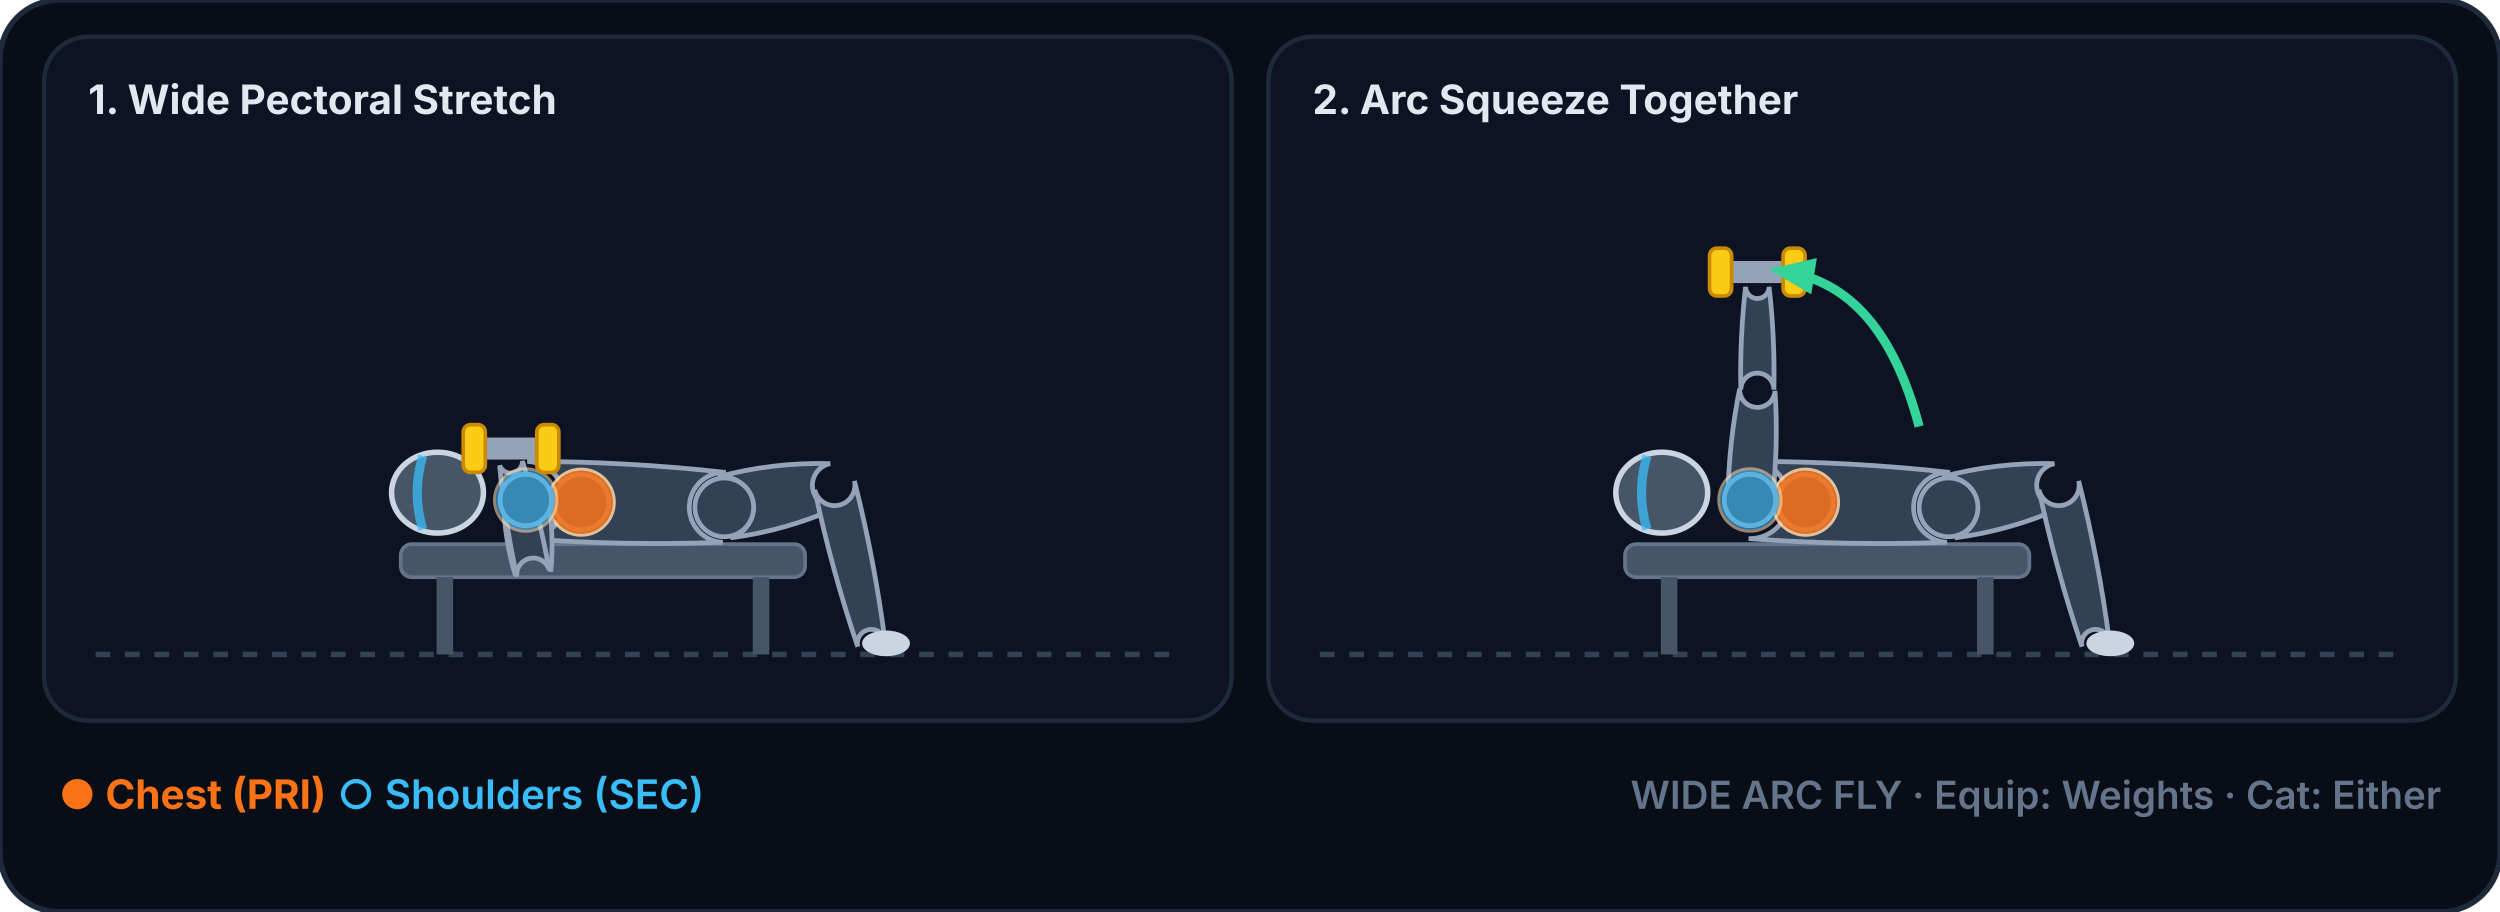
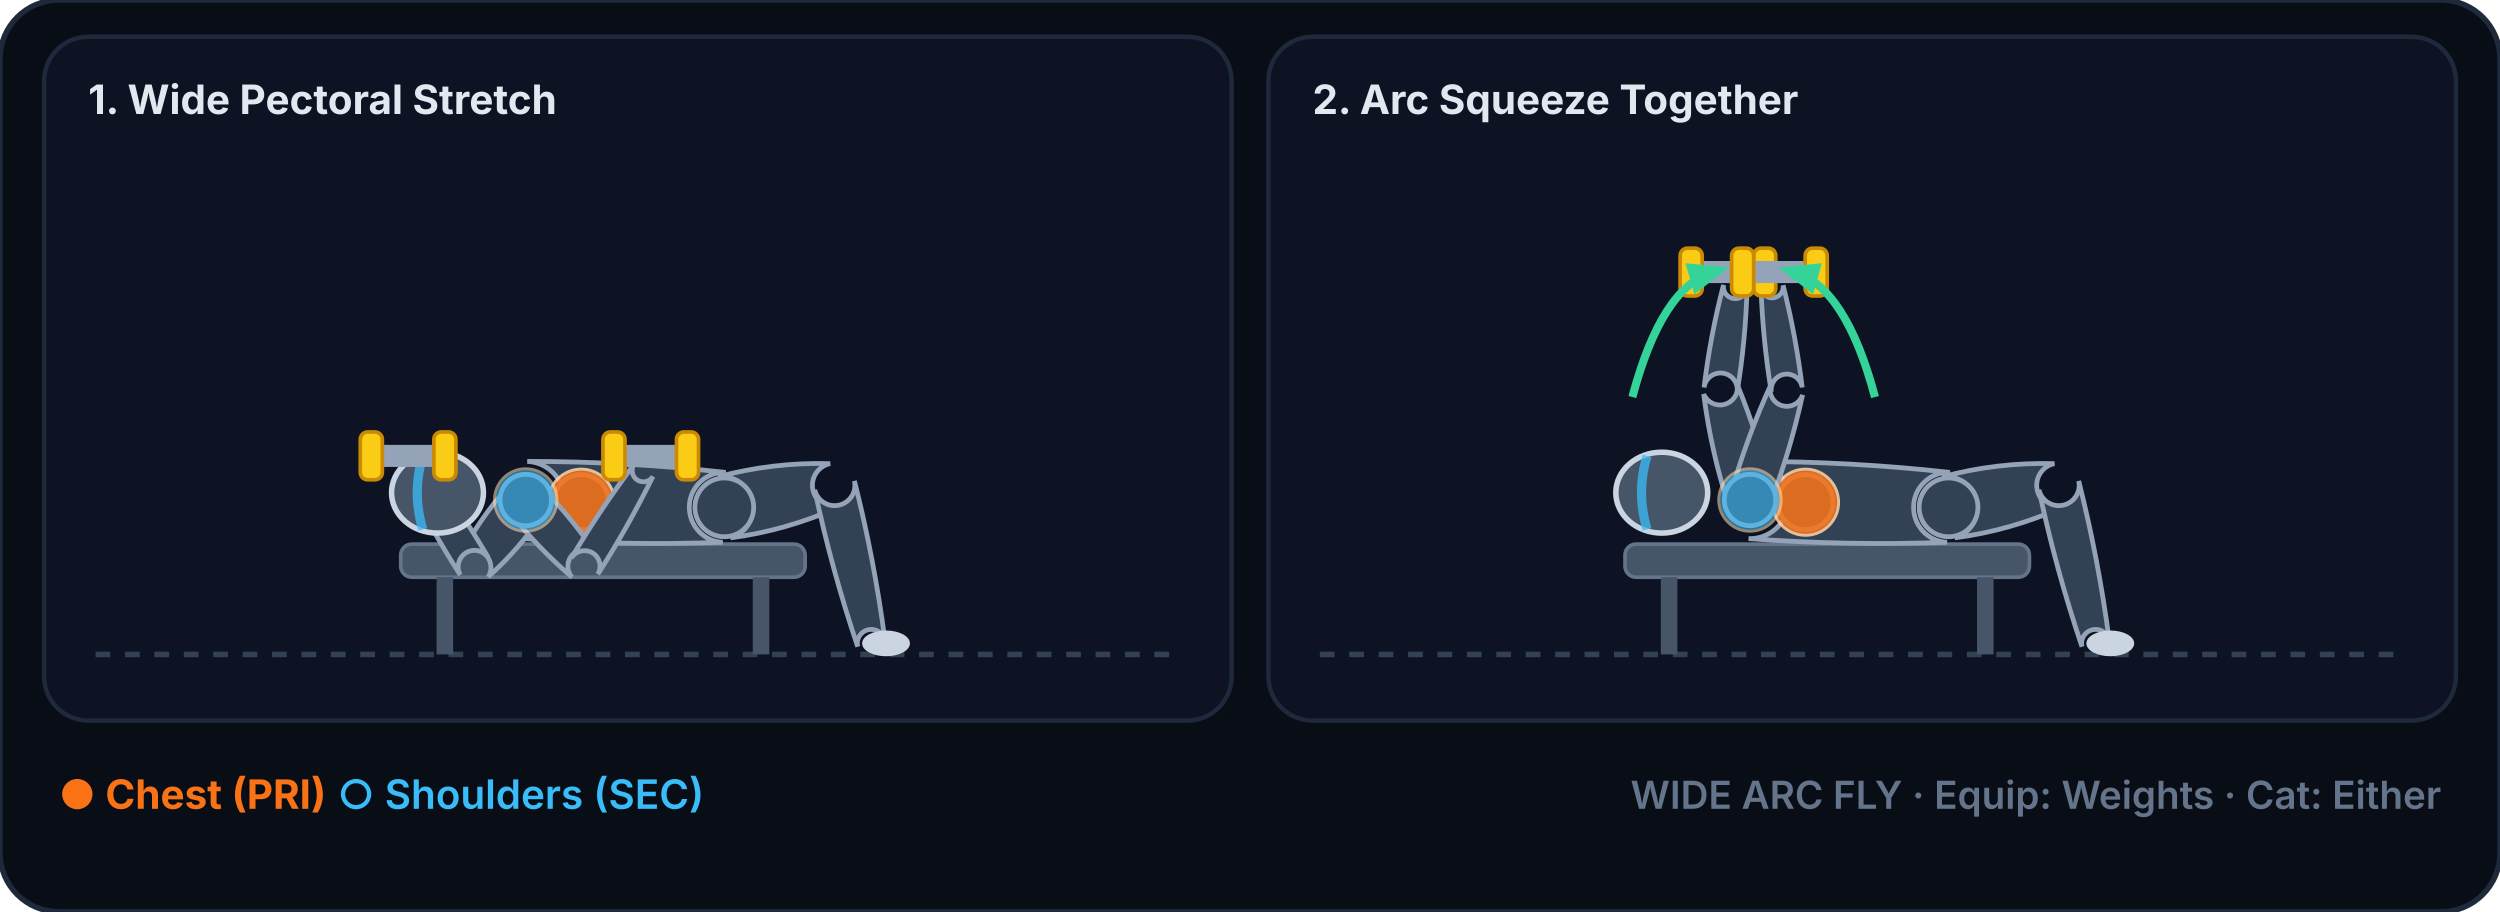
- <svg xmlns="http://www.w3.org/2000/svg" viewBox="0 0 680 248" width="100%" height="100%" role="img" aria-label="Chest Flys multi-step exercise diagram">
+ <svg xmlns="http://www.w3.org/2000/svg" viewBox="0 0 680 248" width="680" height="248" role="img" aria-label="Chest Flys multi-step exercise diagram">
  <defs>
    <marker id="arrow" viewBox="0 0 10 10" refX="6" refY="5" markerWidth="5" markerHeight="5" orient="auto-start-reverse">
      <path d="M 0 1 L 10 5 L 0 9 z" fill="#34d399" />
    </marker>
  </defs>
  <rect width="680" height="248" rx="16" fill="#090d16" stroke="#1e293b" stroke-width="1.5" />
  <g transform="translate(12, 10)">
    <rect width="323" height="186" rx="12" fill="#0d1322" stroke="#1e293b" stroke-width="1.2" />
    <text x="12" y="21" fill="#e2e8f0" font-family="-apple-system, BlinkMacSystemFont, sans-serif" font-size="11" font-weight="700">1. Wide Pectoral Stretch</text>
    <line x1="14" y1="168" x2="309" y2="168" stroke="#334155" stroke-width="1.5" stroke-dasharray="4 4" />
    <g transform="translate(59, 0)">
      <rect x="38" y="138" width="110" height="9" rx="3" fill="#475569" stroke="#64748b" stroke-width="1" />
      <line x1="50" y1="147" x2="50" y2="168" stroke="#475569" stroke-width="4.5" />
      <line x1="136" y1="147" x2="136" y2="168" stroke="#475569" stroke-width="4.5" />
      <path d="M 126.4 118.5 Q 99.4 115.5 72.4 115.5 A 10.5 10.5 0 0 1 71.6 136.5 Q 98.6 138.5 125.6 137.5 A 9.5 9.5 0 0 1 126.4 118.5 Z" fill="#334155" stroke="#94a3b8" stroke-width="1.3" />
      <circle cx="87.1" cy="126.6" r="7.5" fill="#334155" stroke="#94a3b8" stroke-width="1.3" />
      <circle cx="87.1" cy="126.6" r="9" fill="#f97316" opacity="0.85" stroke="#fed7aa" stroke-width="0.8" />
      <path d="M 127.7 136.3 Q 142.9 134.3 157.2 127.9 A 6 6 0 0 1 154.8 116.1 Q 139.1 115.7 124.3 119.7 A 8.5 8.5 0 0 1 127.7 136.3 Z" fill="#334155" stroke="#94a3b8" stroke-width="1.3" />
      <circle cx="126.0" cy="128.0" r="8" fill="#334155" stroke="#94a3b8" stroke-width="1.3" />
      <path d="M 150.6 123.2 Q 155.2 144.9 162.3 165.9 A 3.8 3.8 0 0 1 169.7 164.1 Q 166.8 142.1 161.4 120.8 A 5.5 5.5 0 0 1 150.6 123.2 Z" fill="#334155" stroke="#94a3b8" stroke-width="1.3" />
      <ellipse cx="170.0" cy="165.0" rx="6.5" ry="3.5" fill="#cbd5e1" />
-       <path d="M 66.0 126.6 Q 66.2 136.7 69.2 146.5 A 4.8 4.8 0 0 1 78.8 145.5 Q 79.8 135.3 78.0 125.4 A 6 6 0 0 1 66.0 126.6 Z" fill="#334155" stroke="#94a3b8" stroke-width="1.3" />
-       <path d="M 78.4 145.1 Q 75.7 130.1 71.1 115.4 A 3.2 3.2 0 0 1 64.9 116.6 Q 66.3 131.9 69.6 146.9 A 4.5 4.5 0 0 1 78.4 145.1 Z" fill="#334155" stroke="#94a3b8" stroke-width="1.3" />
+       <path d="M 67.3 122.3 Q 59.6 130.8 54.2 141.1 A 4.8 4.8 0 0 1 61.8 146.9 Q 70.4 139.2 76.7 129.7 A 6 6 0 0 1 67.3 122.3 Z" fill="#334155" stroke="#94a3b8" stroke-width="1.3" />
+       <path d="M 61.8 141.6 Q 54.1 128.5 44.7 116.3 A 3.2 3.2 0 0 1 39.3 119.7 Q 45.9 133.5 54.2 146.4 A 4.5 4.5 0 0 1 61.8 141.6 Z" fill="#334155" stroke="#94a3b8" stroke-width="1.3" />
+       <path d="M 67.9 129.7 Q 75.4 139.1 84.6 147.0 A 4.5 4.5 0 0 1 91.4 141.0 Q 84.6 130.9 76.1 122.3 A 5.5 5.5 0 0 1 67.9 129.7 Z" fill="#334155" stroke="#94a3b8" stroke-width="1.3" />
+       <path d="M 91.6 146.2 Q 99.8 133.4 106.6 119.6 A 3 3 0 0 1 101.4 116.4 Q 92.2 128.6 84.4 141.8 A 4.2 4.2 0 0 1 91.6 146.2 Z" fill="#334155" stroke="#94a3b8" stroke-width="1.3" />
      <circle cx="72.0" cy="126.0" r="7" fill="#334155" stroke="#94a3b8" stroke-width="1.3" />
      <circle cx="72.0" cy="126.0" r="8.5" fill="#38bdf8" opacity="0.58" stroke="#fed7aa" stroke-width="0.8" />
      <g transform="translate(48.0, 124.0) rotate(-90)">
        <ellipse cx="0" cy="0" rx="11" ry="12.5" fill="#475569" stroke="#cbd5e1" stroke-width="1.5" />
        <path d="M -10 -4 Q 0 -7 10 -4" stroke="#38bdf8" stroke-width="2.5" fill="none" opacity="0.75" />
      </g>
-       <g transform="translate(68.0, 112.0) rotate(0)">
+       <g transform="translate(40.0, 114.0) rotate(0)">
+         <rect x="-11" y="-3" width="22" height="6" rx="2" fill="#94a3b8" />
+         <rect x="-13" y="-6.5" width="6" height="13" rx="2" fill="#facc15" stroke="#ca8a04" stroke-width="1" />
+         <rect x="7" y="-6.5" width="6" height="13" rx="2" fill="#facc15" stroke="#ca8a04" stroke-width="1" />
+       </g>
+       <g transform="translate(106.0, 114.0) rotate(0)">
        <rect x="-11" y="-3" width="22" height="6" rx="2" fill="#94a3b8" />
        <rect x="-13" y="-6.5" width="6" height="13" rx="2" fill="#facc15" stroke="#ca8a04" stroke-width="1" />
        <rect x="7" y="-6.5" width="6" height="13" rx="2" fill="#facc15" stroke="#ca8a04" stroke-width="1" />
      </g>
    </g>
  </g>
  <g transform="translate(345, 10)">
    <rect width="323" height="186" rx="12" fill="#0d1322" stroke="#1e293b" stroke-width="1.2" />
    <text x="12" y="21" fill="#e2e8f0" font-family="-apple-system, BlinkMacSystemFont, sans-serif" font-size="11" font-weight="700">2. Arc Squeeze Together</text>
    <line x1="14" y1="168" x2="309" y2="168" stroke="#334155" stroke-width="1.5" stroke-dasharray="4 4" />
    <g transform="translate(59, 0)">
      <rect x="38" y="138" width="110" height="9" rx="3" fill="#475569" stroke="#64748b" stroke-width="1" />
      <line x1="50" y1="147" x2="50" y2="168" stroke="#475569" stroke-width="4.5" />
      <line x1="136" y1="147" x2="136" y2="168" stroke="#475569" stroke-width="4.5" />
      <path d="M 126.4 118.5 Q 99.4 115.5 72.4 115.5 A 10.5 10.5 0 0 1 71.6 136.5 Q 98.6 138.5 125.6 137.5 A 9.5 9.5 0 0 1 126.4 118.5 Z" fill="#334155" stroke="#94a3b8" stroke-width="1.3" />
      <circle cx="87.1" cy="126.6" r="7.5" fill="#334155" stroke="#94a3b8" stroke-width="1.3" />
      <circle cx="87.1" cy="126.6" r="9" fill="#f97316" opacity="0.85" stroke="#fed7aa" stroke-width="0.8" />
      <path d="M 127.7 136.3 Q 142.9 134.3 157.2 127.9 A 6 6 0 0 1 154.8 116.1 Q 139.1 115.7 124.3 119.7 A 8.5 8.5 0 0 1 127.7 136.3 Z" fill="#334155" stroke="#94a3b8" stroke-width="1.3" />
      <circle cx="126.0" cy="128.0" r="8" fill="#334155" stroke="#94a3b8" stroke-width="1.3" />
      <path d="M 150.6 123.2 Q 155.2 144.9 162.3 165.9 A 3.8 3.8 0 0 1 169.7 164.1 Q 166.8 142.1 161.4 120.8 A 5.5 5.5 0 0 1 150.6 123.2 Z" fill="#334155" stroke="#94a3b8" stroke-width="1.3" />
      <ellipse cx="170.0" cy="165.0" rx="6.5" ry="3.5" fill="#cbd5e1" />
-       <path d="M 78.0 126.4 Q 79.8 111.5 78.8 96.3 A 4.8 4.8 0 0 1 69.2 95.7 Q 66.2 110.5 66.0 125.6 A 6 6 0 0 1 78.0 126.4 Z" fill="#334155" stroke="#94a3b8" stroke-width="1.3" />
-       <path d="M 78.5 96.0 Q 78.8 82.0 77.2 68.0 A 3.2 3.2 0 0 1 70.8 68.0 Q 69.2 82.0 69.5 96.0 A 4.5 4.5 0 0 1 78.5 96.0 Z" fill="#334155" stroke="#94a3b8" stroke-width="1.3" />
+       <path d="M 77.8 124.5 Q 74.6 109.2 68.6 94.8 A 4.8 4.8 0 0 1 59.4 97.2 Q 61.4 112.8 66.2 127.5 A 6 6 0 0 1 77.8 124.5 Z" fill="#334155" stroke="#94a3b8" stroke-width="1.3" />
+       <path d="M 68.5 96.6 Q 70.8 82.7 71.2 68.5 A 3.2 3.2 0 0 1 64.8 67.5 Q 61.2 81.3 59.5 95.4 A 4.5 4.5 0 0 1 68.5 96.6 Z" fill="#334155" stroke="#94a3b8" stroke-width="1.3" />
+       <path d="M 77.2 127.7 Q 82.9 113.0 86.3 97.4 A 4.5 4.5 0 0 1 77.7 94.6 Q 71.1 109.0 66.8 124.3 A 5.5 5.5 0 0 1 77.2 127.7 Z" fill="#334155" stroke="#94a3b8" stroke-width="1.3" />
+       <path d="M 86.2 95.4 Q 84.5 81.4 81.0 67.6 A 3 3 0 0 1 75.0 68.4 Q 75.5 82.6 77.8 96.6 A 4.2 4.2 0 0 1 86.2 95.4 Z" fill="#334155" stroke="#94a3b8" stroke-width="1.3" />
      <circle cx="72.0" cy="126.0" r="7" fill="#334155" stroke="#94a3b8" stroke-width="1.3" />
      <circle cx="72.0" cy="126.0" r="8.5" fill="#38bdf8" opacity="0.58" stroke="#fed7aa" stroke-width="0.8" />
      <g transform="translate(48.0, 124.0) rotate(-90)">
        <ellipse cx="0" cy="0" rx="11" ry="12.5" fill="#475569" stroke="#cbd5e1" stroke-width="1.5" />
        <path d="M -10 -4 Q 0 -7 10 -4" stroke="#38bdf8" stroke-width="2.5" fill="none" opacity="0.75" />
      </g>
-       <g transform="translate(74.0, 64.0) rotate(0)">
+       <g transform="translate(66.0, 64.0) rotate(0)">
        <rect x="-11" y="-3" width="22" height="6" rx="2" fill="#94a3b8" />
        <rect x="-13" y="-6.5" width="6" height="13" rx="2" fill="#facc15" stroke="#ca8a04" stroke-width="1" />
        <rect x="7" y="-6.5" width="6" height="13" rx="2" fill="#facc15" stroke="#ca8a04" stroke-width="1" />
      </g>
-       <path d="M 118 106 Q 108 68 82 64" stroke="#34d399" stroke-width="2.5" fill="none" marker-end="url(#arrow)" />
+       <g transform="translate(80.0, 64.0) rotate(0)">
+         <rect x="-11" y="-3" width="22" height="6" rx="2" fill="#94a3b8" />
+         <rect x="-13" y="-6.5" width="6" height="13" rx="2" fill="#facc15" stroke="#ca8a04" stroke-width="1" />
+         <rect x="7" y="-6.5" width="6" height="13" rx="2" fill="#facc15" stroke="#ca8a04" stroke-width="1" />
+       </g>
+       <path d="M 40 98 Q 48 68 62 64" stroke="#34d399" stroke-width="2.2" fill="none" marker-end="url(#arrow)" />
+       <path d="M 106 98 Q 98 68 84 64" stroke="#34d399" stroke-width="2.2" fill="none" marker-end="url(#arrow)" />
    </g>
  </g>
  <text x="16" y="220" fill="#cbd5e1" font-family="-apple-system, BlinkMacSystemFont, sans-serif" font-size="11">
    <tspan fill="#f97316" font-weight="700">● Chest (PRI)</tspan>
    <tspan fill="#38bdf8" font-weight="600">  ○ Shoulders (SEC)</tspan>
  </text>
  <text x="664" y="220" text-anchor="end" fill="#64748b" font-family="-apple-system, BlinkMacSystemFont, sans-serif" font-size="10.5" font-weight="600">
    WIDE ARC FLY · Equip: Weights · Cat: Either
  </text>
</svg>
